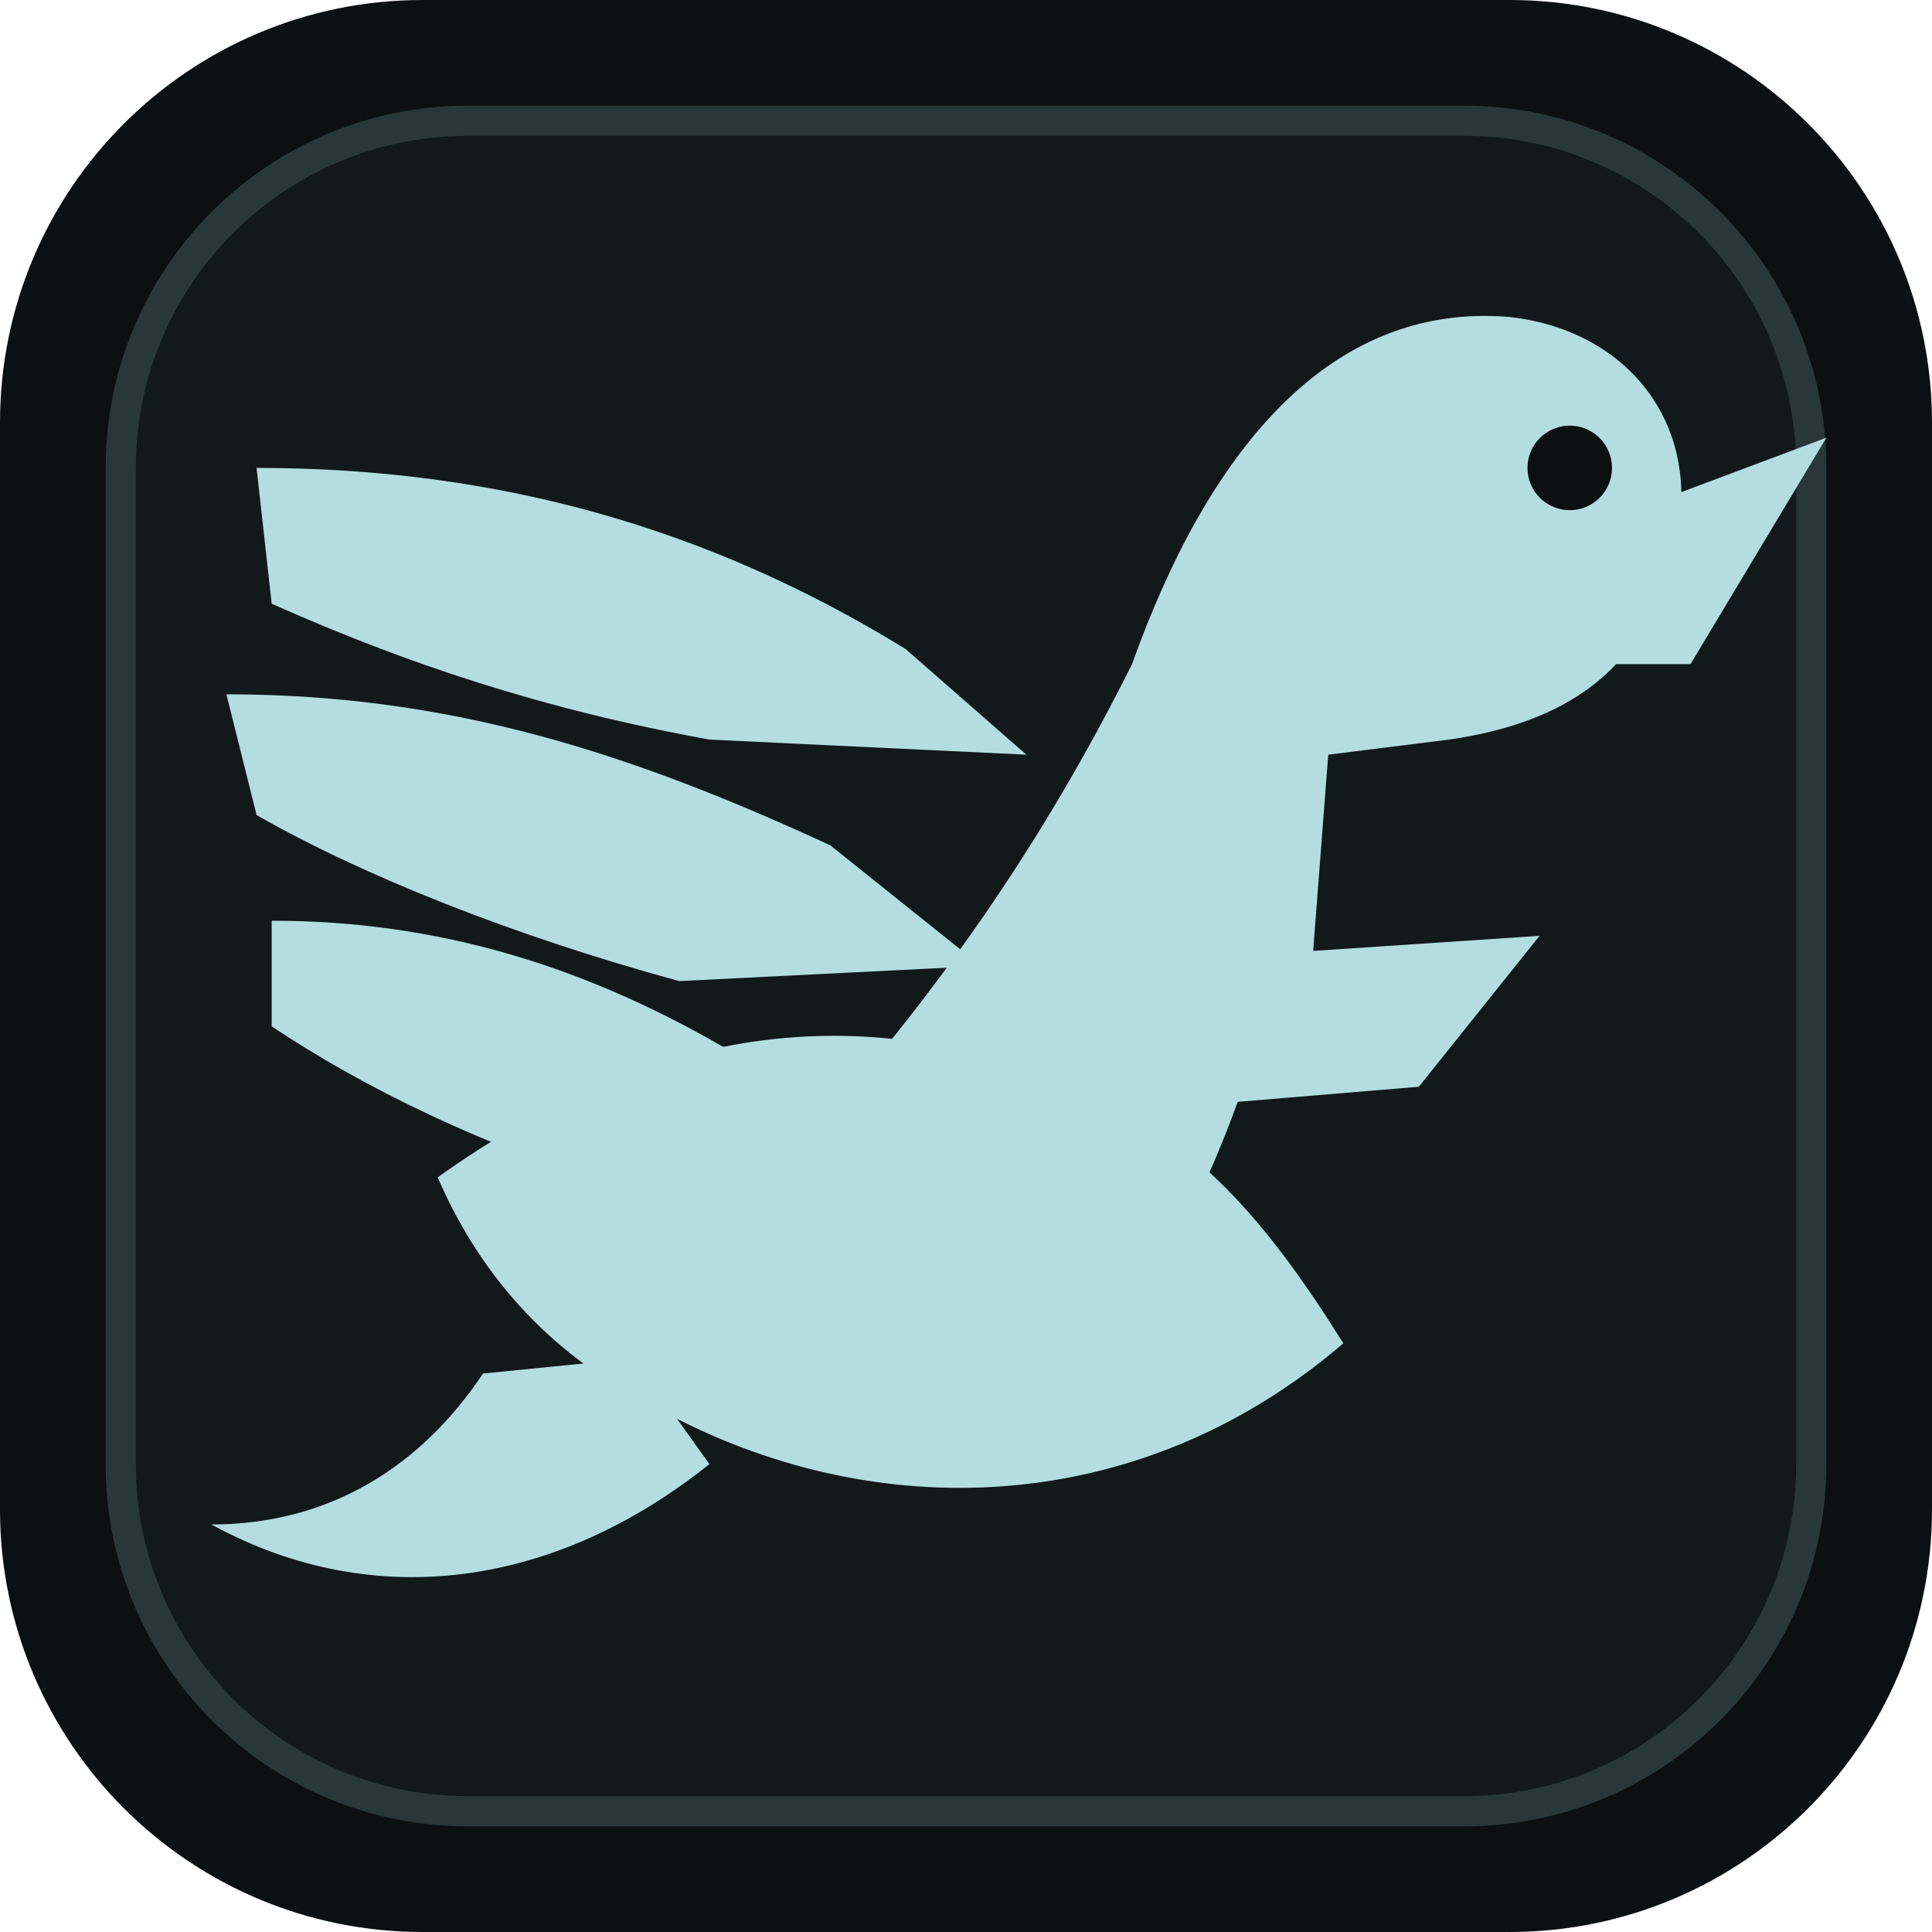
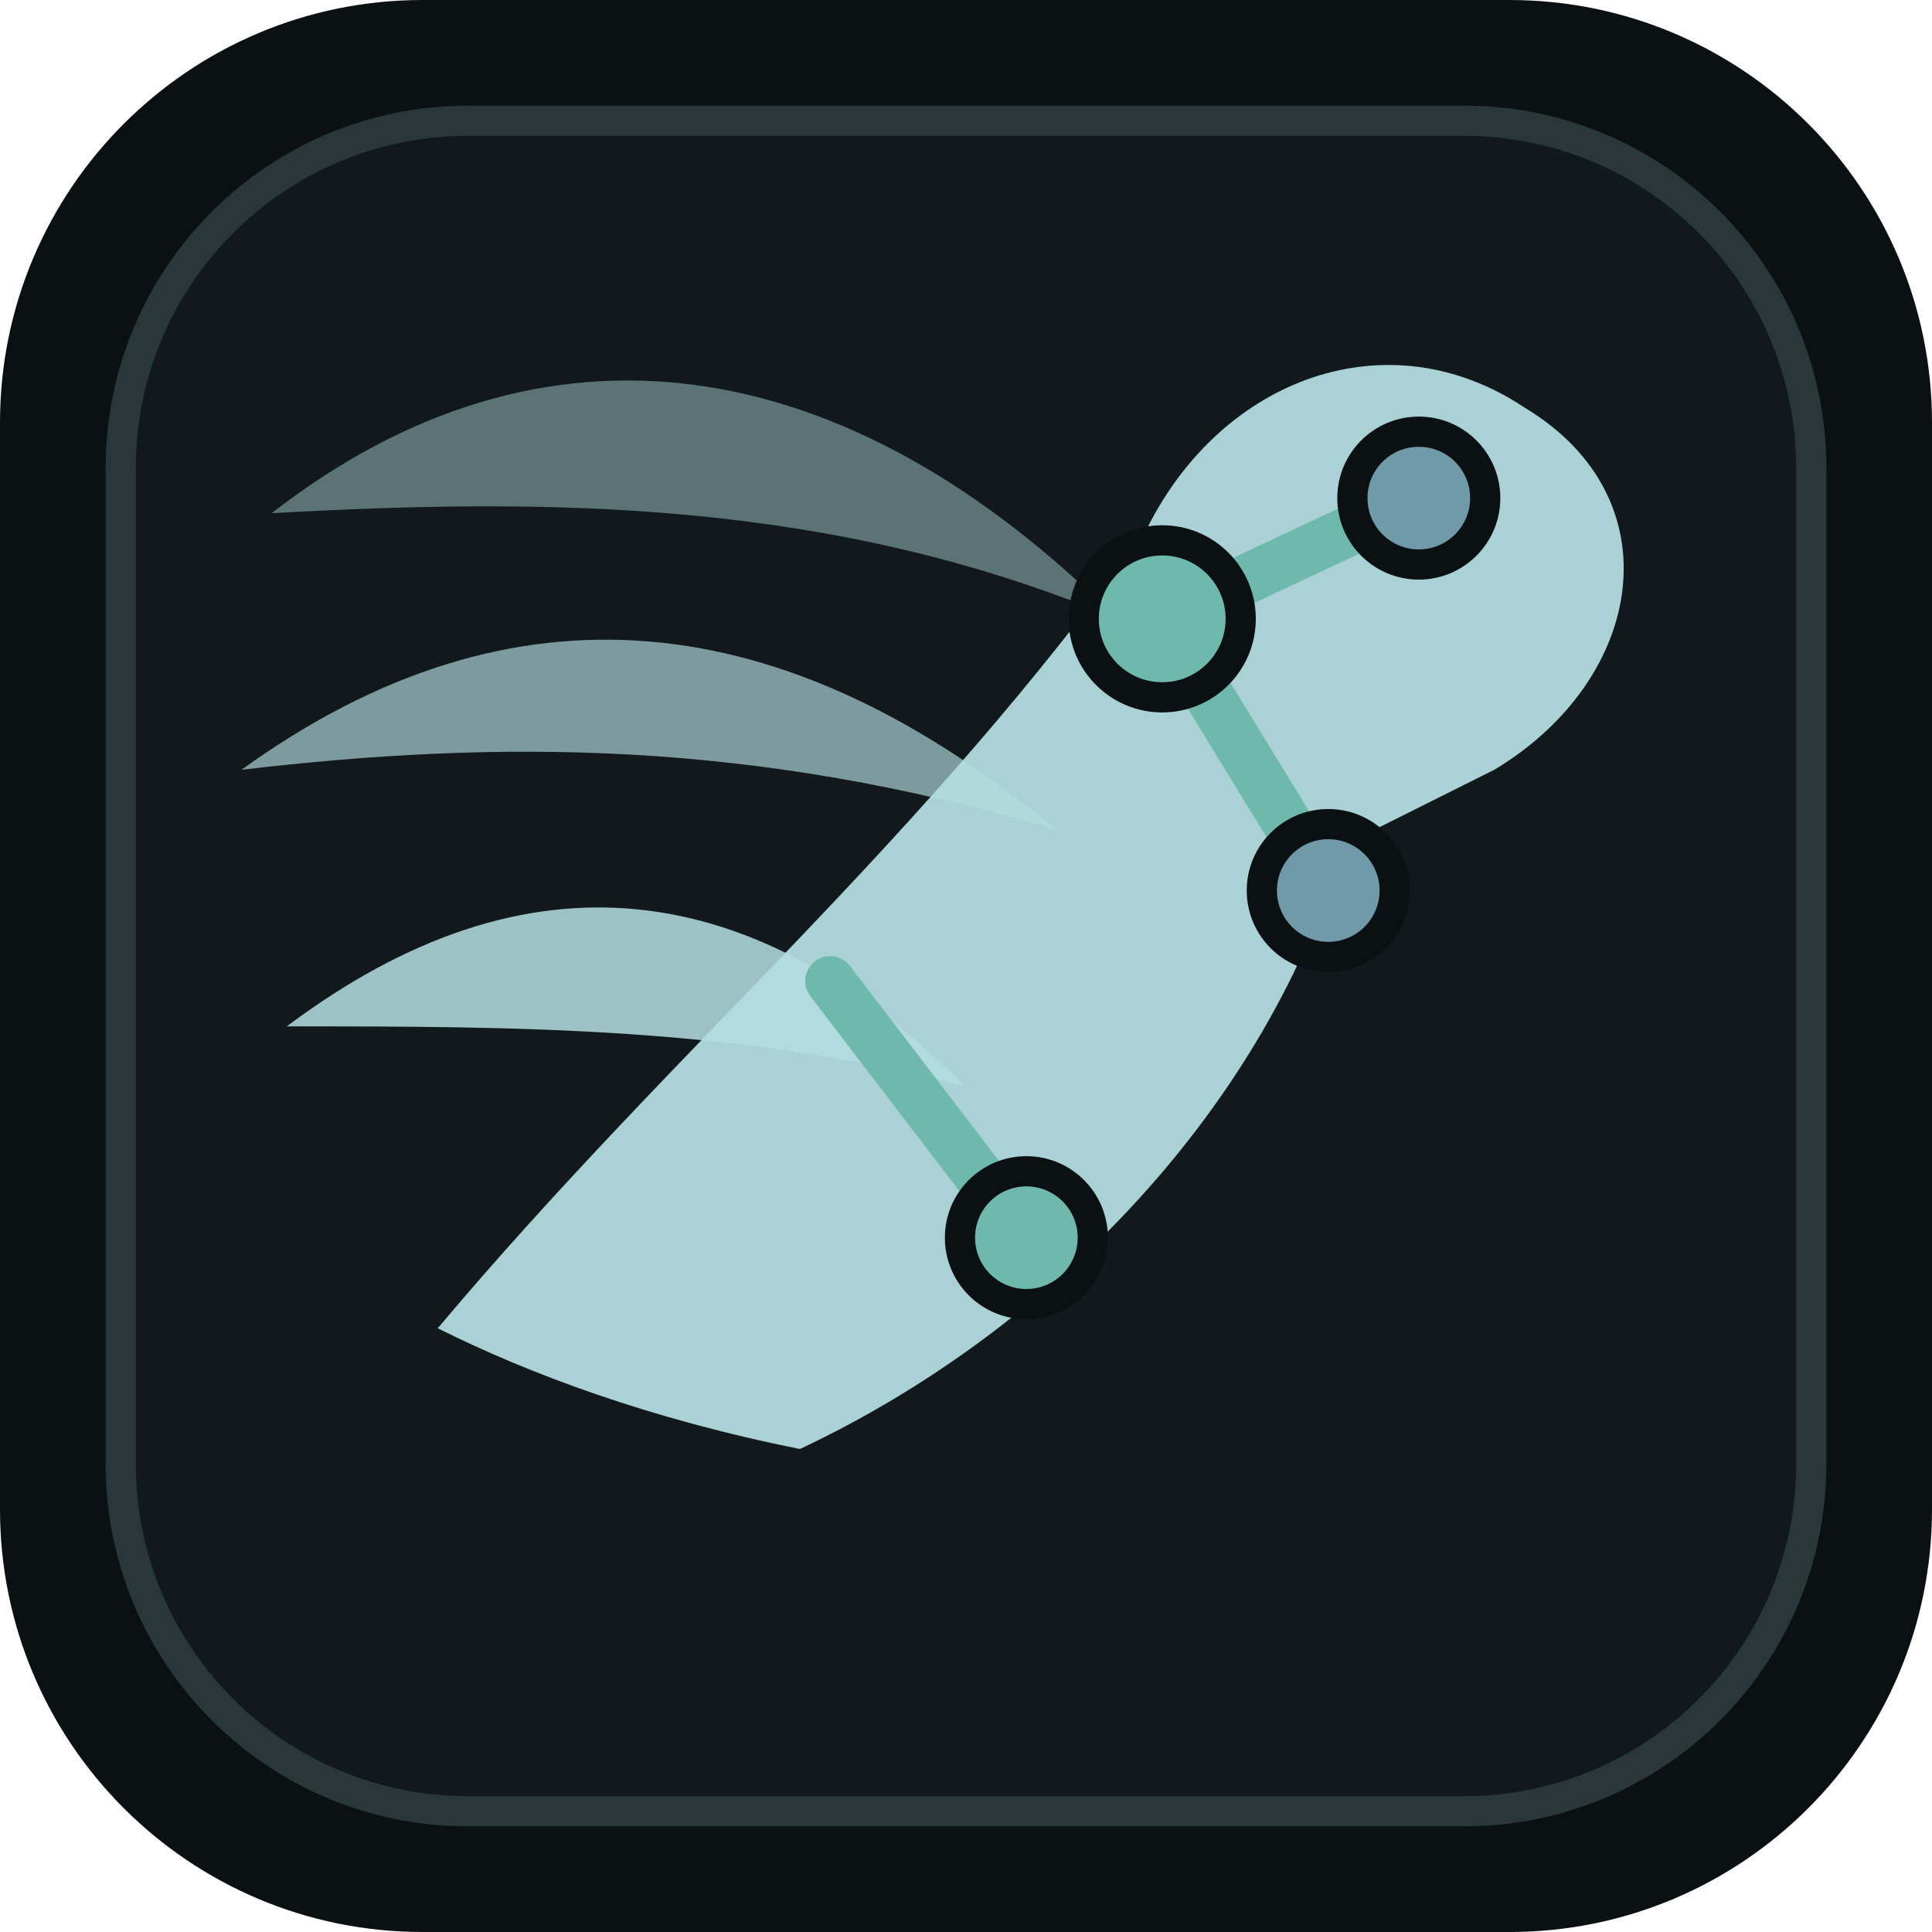
- <svg xmlns="http://www.w3.org/2000/svg" viewBox="0 0 128 128" role="img" aria-label="Simorgh">
+ <svg xmlns="http://www.w3.org/2000/svg" viewBox="0 0 128 128" role="img" aria-label="سیمرغ">
  <rect width="128" height="128" rx="28" fill="#0B1012" />
  <rect x="8" y="8" width="112" height="112" rx="23" fill="#11191C" stroke="#29373B" stroke-width="2" />
  <g fill="#B4DDE0">
-     <path d="M17 31c16 0 30 4 43 12l8 7-21-1c-11-2-20-5-29-9Z" />
-     <path d="M15 46c15 0 27 4 40 10l10 8-20 1c-11-3-21-7-28-11Z" />
-     <path d="M18 61c11 0 21 3 31 9l10 8-17 1c-10-3-18-7-24-11Z" />
-     <path d="M29 78c14-10 28-12 42-6 8 3 13 9 18 17-14 12-32 12-46 4-6-3-11-8-14-15Z" />
-     <path d="M53 76c9-10 16-20 22-32 5-14 13-24 25-23 9 1 14 9 10 18-2 6-7 9-14 10l-8 1-1 13 15-1-8 10-12 1c-4 11-9 18-17 22-6-5-10-10-12-19Z" />
-     <path d="M32 91c-4 6-10 10-18 10 11 6 23 4 33-4l-5-7Z" />
-     <path d="m105 35 16-6-9 15-6 0Z" />
+     <path d="M18 34C36 20 56 23 74 41C55 33 36 33 18 34Z" opacity=".46" />
+     <path d="M16 51C34 38 52 40 70 55C50 49 33 49 16 51Z" opacity=".66" />
+     <path d="M19 68C35 56 50 58 64 72C49 68 34 68 19 68Z" opacity=".86" />
+     <path d="M29 88C45 69 61 56 76 35C81 25 92 21 101 27C111 33 109 45 99 51L89 56C84 73 70 88 53 96C43 94 35 91 29 88Z" opacity=".94" />
  </g>
-   <circle cx="104" cy="31" r="2.8" fill="#0B1012" />
+   <g stroke="#6EB9AC" stroke-width="3.3" stroke-linecap="round">
+     <path d="M77 41 94 33M77 41 88 59M55 65 68 82" />
+   </g>
+   <g stroke="#0B1012" stroke-width="2">
+     <circle cx="77" cy="41" r="5.2" fill="#6EB9AC" />
+     <circle cx="94" cy="33" r="4.4" fill="#709AA8" />
+     <circle cx="88" cy="59" r="4.4" fill="#709AA8" />
+     <circle cx="68" cy="82" r="4.4" fill="#6EB9AC" />
+   </g>
</svg>
